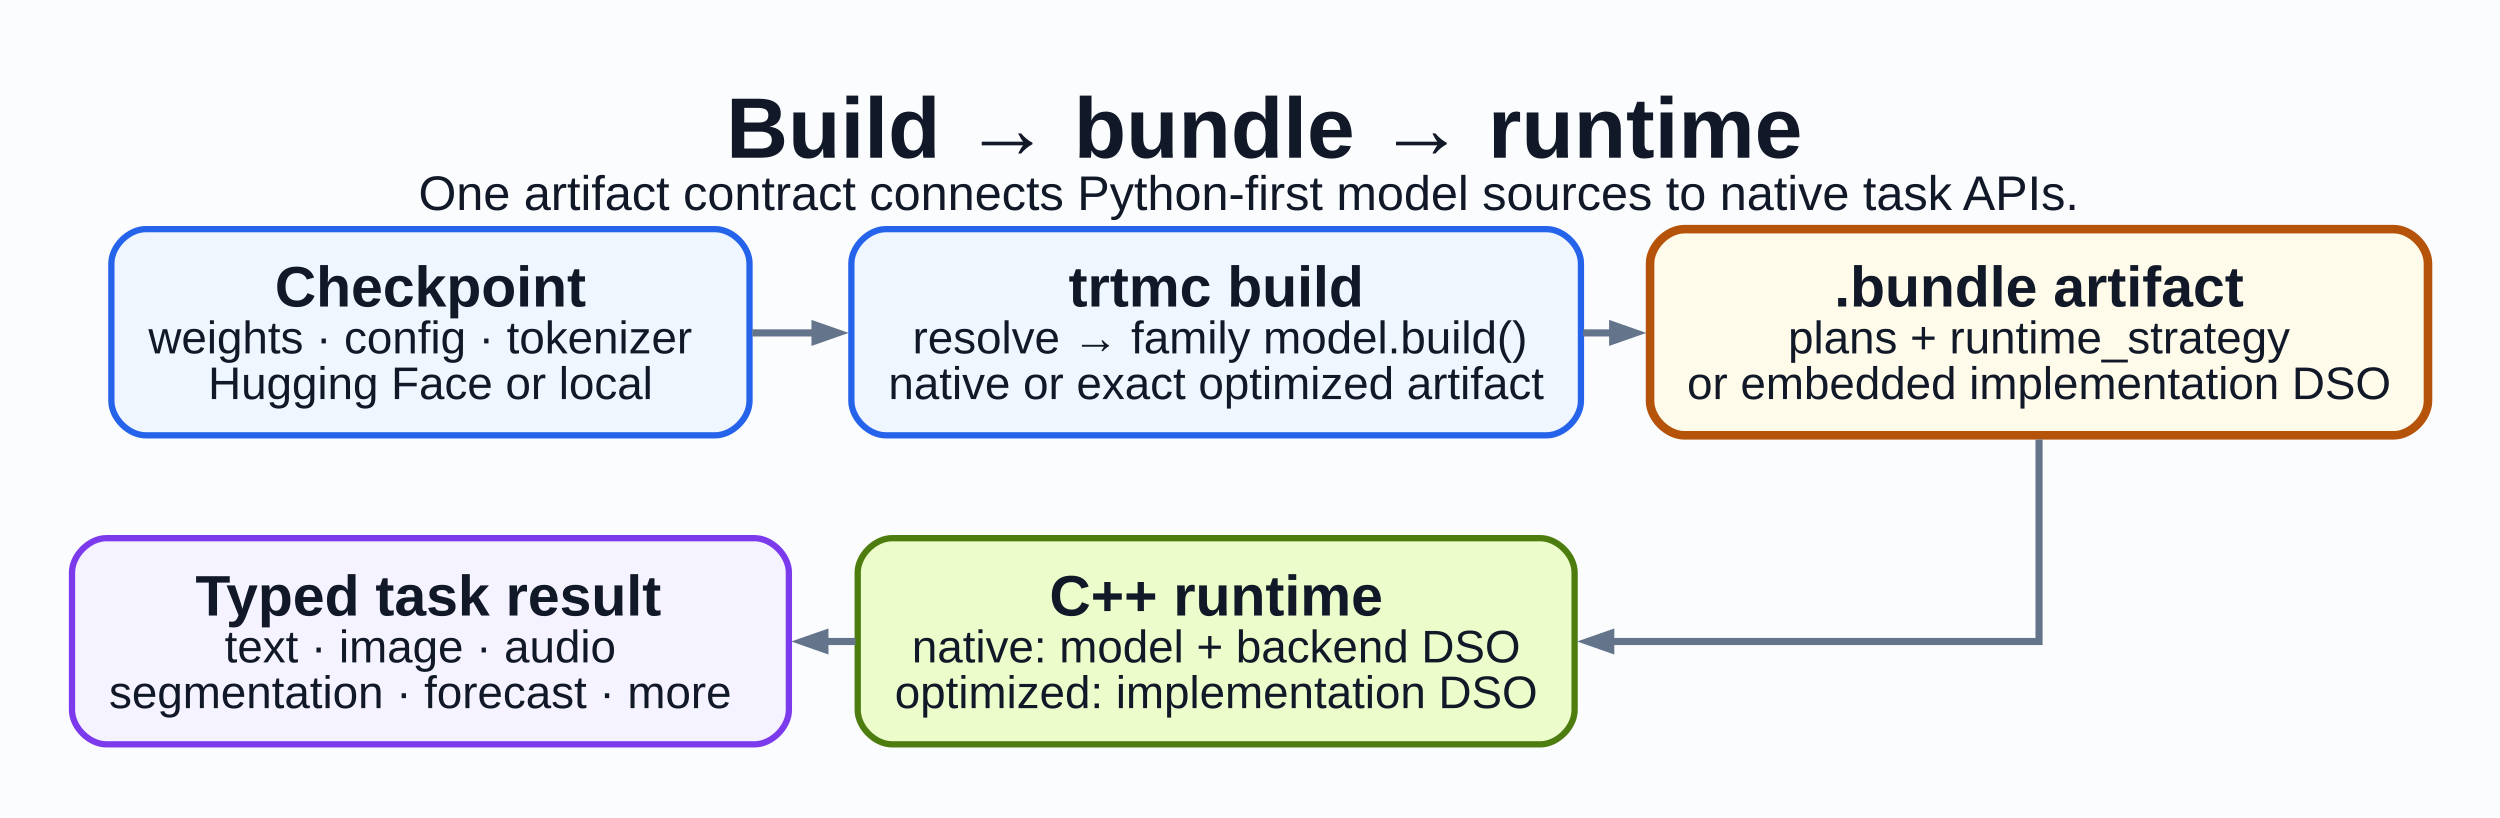
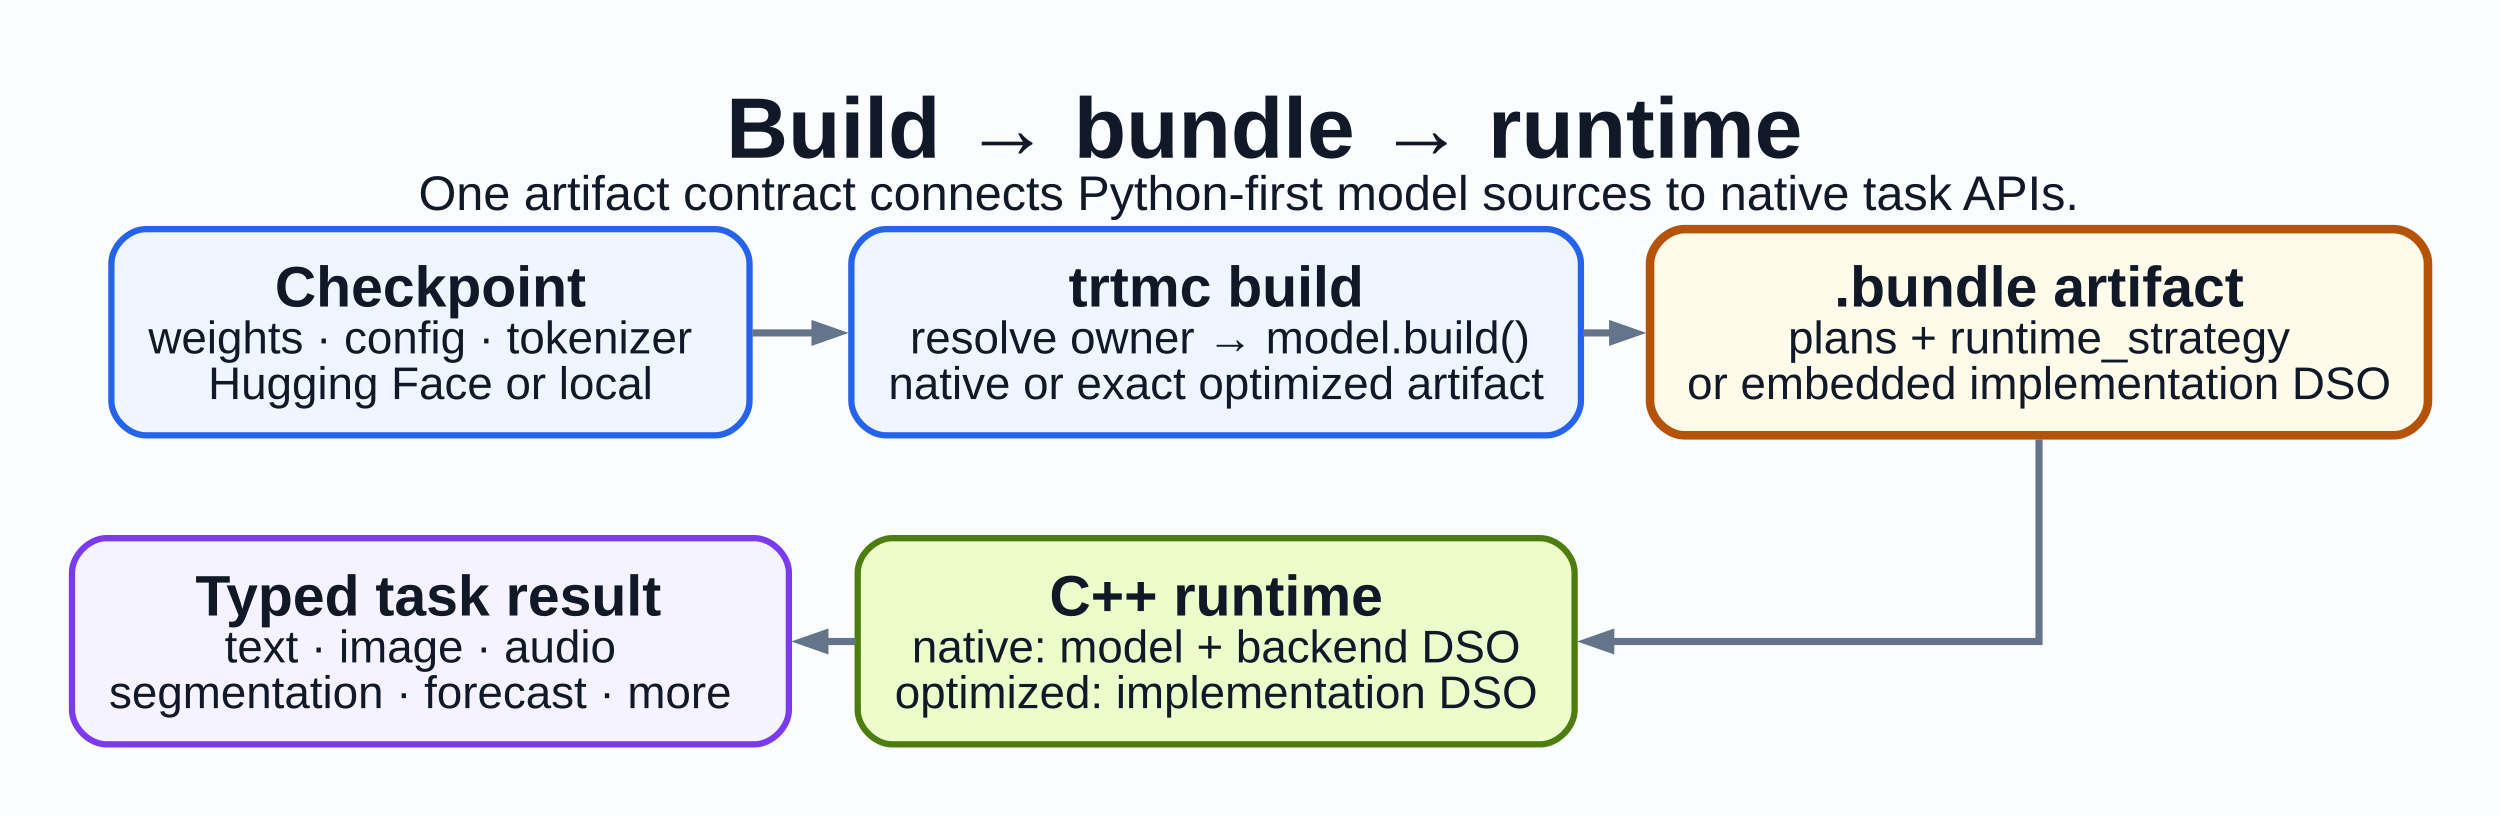
<svg xmlns="http://www.w3.org/2000/svg" width="875" height="286" role="img" aria-labelledby="trtmc-system-map-svg-title trtmc-system-map-svg-description" preserveAspectRatio="xMidYMid meet" viewBox="0.00 0.00 875.00 286.00">
  <g id="graph0" class="graph" transform="scale(1 1) rotate(0) translate(25.2 260.52)">
    <polygon fill="#fbfcfe" stroke="none" points="-25.2,25.2 -25.2,-260.52 849.79,-260.52 849.79,25.2 -25.2,25.2" />
    <text xml:space="preserve" text-anchor="start" x="228.96" y="-205.32" font-family="Arial" font-weight="bold" font-size="30.00" fill="#111827">Build → bundle → runtime</text>
    <text xml:space="preserve" text-anchor="start" x="121.28" y="-187.02" font-family="Arial" font-size="17.00" fill="#111827">One artifact contract connects Python-first model sources to native task APIs.</text>
    <g id="node1" class="node">
      <path fill="#eff6ff" stroke="#2563eb" stroke-width="2.2" d="M225.13,-180.32C225.13,-180.32 25.78,-180.32 25.78,-180.32 19.78,-180.32 13.78,-174.32 13.78,-168.32 13.78,-168.32 13.78,-120.16 13.78,-120.16 13.78,-114.16 19.78,-108.16 25.78,-108.16 25.78,-108.16 225.13,-108.16 225.13,-108.16 231.13,-108.16 237.13,-114.16 237.13,-120.16 237.13,-120.16 237.13,-168.32 237.13,-168.32 237.13,-174.32 231.13,-180.32 225.13,-180.32" />
      <text xml:space="preserve" text-anchor="start" x="71.01" y="-153.24" font-family="Arial" font-weight="bold" font-size="20.00" fill="#111827">Checkpoint</text>
      <text xml:space="preserve" text-anchor="start" x="26.74" y="-136.84" font-family="Arial" font-size="16.00" fill="#111827">weights · config · tokenizer</text>
      <text xml:space="preserve" text-anchor="start" x="47.64" y="-120.84" font-family="Arial" font-size="16.00" fill="#111827">Hugging Face or local</text>
    </g>
    <g id="node2" class="node">
      <path fill="#eff6ff" stroke="#2563eb" stroke-width="2.2" d="M516.13,-180.32C516.13,-180.32 284.78,-180.32 284.78,-180.32 278.78,-180.32 272.78,-174.32 272.78,-168.32 272.78,-168.32 272.78,-120.16 272.78,-120.16 272.78,-114.16 278.78,-108.16 284.78,-108.16 284.78,-108.16 516.13,-108.16 516.13,-108.16 522.13,-108.16 528.13,-114.16 528.13,-120.16 528.13,-120.16 528.13,-168.32 528.13,-168.32 528.13,-174.32 522.13,-180.32 516.13,-180.32" />
      <text xml:space="preserve" text-anchor="start" x="348.79" y="-153.24" font-family="Arial" font-weight="bold" font-size="20.00" fill="#111827">trtmc build</text>
-       <text xml:space="preserve" text-anchor="start" x="294.2" y="-136.84" font-family="Arial" font-size="16.00" fill="#111827">resolve → family model.build()</text>
+       <text xml:space="preserve" text-anchor="start" x="293.3" y="-136.84" font-family="Arial" font-size="16.00" fill="#111827">resolve owner → model.build()</text>
      <text xml:space="preserve" text-anchor="start" x="285.74" y="-120.84" font-family="Arial" font-size="16.00" fill="#111827">native or exact optimized artifact</text>
    </g>
    <g id="edge1" class="edge">
      <path fill="none" stroke="#64748b" stroke-width="2.5" d="M238.1,-144C238.1,-144 260.06,-144 260.06,-144" />
      <polygon fill="#64748b" stroke="#64748b" stroke-width="2.5" points="260.06,-146.8 268.06,-144 260.06,-141.2 260.06,-146.8" />
    </g>
    <g id="node5" class="node">
      <path fill="#f5f3ff" stroke="#7c3aed" stroke-width="2.2" d="M238.91,-72.16C238.91,-72.16 12,-72.16 12,-72.16 6,-72.16 0,-66.16 0,-60.16 0,-60.16 0,-12 0,-12 0,-6 6,0 12,0 12,0 238.91,0 238.91,0 244.91,0 250.91,-6 250.91,-12 250.91,-12 250.91,-60.16 250.91,-60.16 250.91,-66.16 244.91,-72.16 238.91,-72.16" />
      <text xml:space="preserve" text-anchor="start" x="43.21" y="-45.08" font-family="Arial" font-weight="bold" font-size="20.00" fill="#111827">Typed task result</text>
      <text xml:space="preserve" text-anchor="start" x="53.42" y="-28.68" font-family="Arial" font-size="16.00" fill="#111827">text · image · audio</text>
      <text xml:space="preserve" text-anchor="start" x="12.96" y="-12.68" font-family="Arial" font-size="16.00" fill="#111827">segmentation · forecast · more</text>
    </g>
    <g id="node3" class="node">
      <path fill="#fffbeb" stroke="#b45309" stroke-width="3" d="M812.59,-180.32C812.59,-180.32 564.32,-180.32 564.32,-180.32 558.32,-180.32 552.32,-174.32 552.32,-168.32 552.32,-168.32 552.32,-120.16 552.32,-120.16 552.32,-114.16 558.32,-108.16 564.32,-108.16 564.32,-108.16 812.59,-108.16 812.59,-108.16 818.59,-108.16 824.59,-114.16 824.59,-120.16 824.59,-120.16 824.59,-168.32 824.59,-168.32 824.59,-174.32 818.59,-180.32 812.59,-180.32" />
      <text xml:space="preserve" text-anchor="start" x="616.78" y="-153.24" font-family="Arial" font-weight="bold" font-size="20.00" fill="#111827">.bundle artifact</text>
      <text xml:space="preserve" text-anchor="start" x="600.63" y="-136.84" font-family="Arial" font-size="16.00" fill="#111827">plans + runtime_strategy</text>
      <text xml:space="preserve" text-anchor="start" x="565.28" y="-120.84" font-family="Arial" font-size="16.00" fill="#111827">or embedded implementation DSO</text>
    </g>
    <g id="edge2" class="edge">
      <path fill="none" stroke="#64748b" stroke-width="2.5" d="M528.87,-144C528.87,-144 539.23,-144 539.23,-144" />
      <polygon fill="#64748b" stroke="#64748b" stroke-width="2.5" points="539.23,-146.8 547.23,-144 539.23,-141.2 539.23,-146.8" />
    </g>
    <g id="node4" class="node">
      <path fill="#ecfccb" stroke="#4d7c0f" stroke-width="2.2" d="M513.91,-72.16C513.91,-72.16 287,-72.16 287,-72.16 281,-72.16 275,-66.16 275,-60.16 275,-60.16 275,-12 275,-12 275,-6 281,0 287,0 287,0 513.91,0 513.91,0 519.91,0 525.91,-6 525.91,-12 525.91,-12 525.91,-60.16 525.91,-60.16 525.91,-66.16 519.91,-72.16 513.91,-72.16" />
      <text xml:space="preserve" text-anchor="start" x="342.11" y="-45.08" font-family="Arial" font-weight="bold" font-size="20.00" fill="#111827">C++ runtime</text>
      <text xml:space="preserve" text-anchor="start" x="293.95" y="-28.68" font-family="Arial" font-size="16.00" fill="#111827">native: model + backend DSO</text>
      <text xml:space="preserve" text-anchor="start" x="287.96" y="-12.68" font-family="Arial" font-size="16.00" fill="#111827">optimized: implementation DSO</text>
    </g>
    <g id="edge3" class="edge">
      <path fill="none" stroke="#64748b" stroke-width="2.5" d="M688.46,-106.69C688.46,-75.42 688.46,-36 688.46,-36 688.46,-36 538.56,-36 538.56,-36" />
      <polygon fill="#64748b" stroke="#64748b" stroke-width="2.5" points="538.56,-33.2 530.56,-36 538.56,-38.8 538.56,-33.2" />
    </g>
    <g id="edge4" class="edge">
      <path fill="none" stroke="#64748b" stroke-width="2.5" d="M274.22,-36C274.22,-36 263.51,-36 263.51,-36" />
      <polygon fill="#64748b" stroke="#64748b" stroke-width="2.5" points="263.51,-33.2 255.51,-36 263.51,-38.8 263.51,-33.2" />
    </g>
  </g>
</svg>
